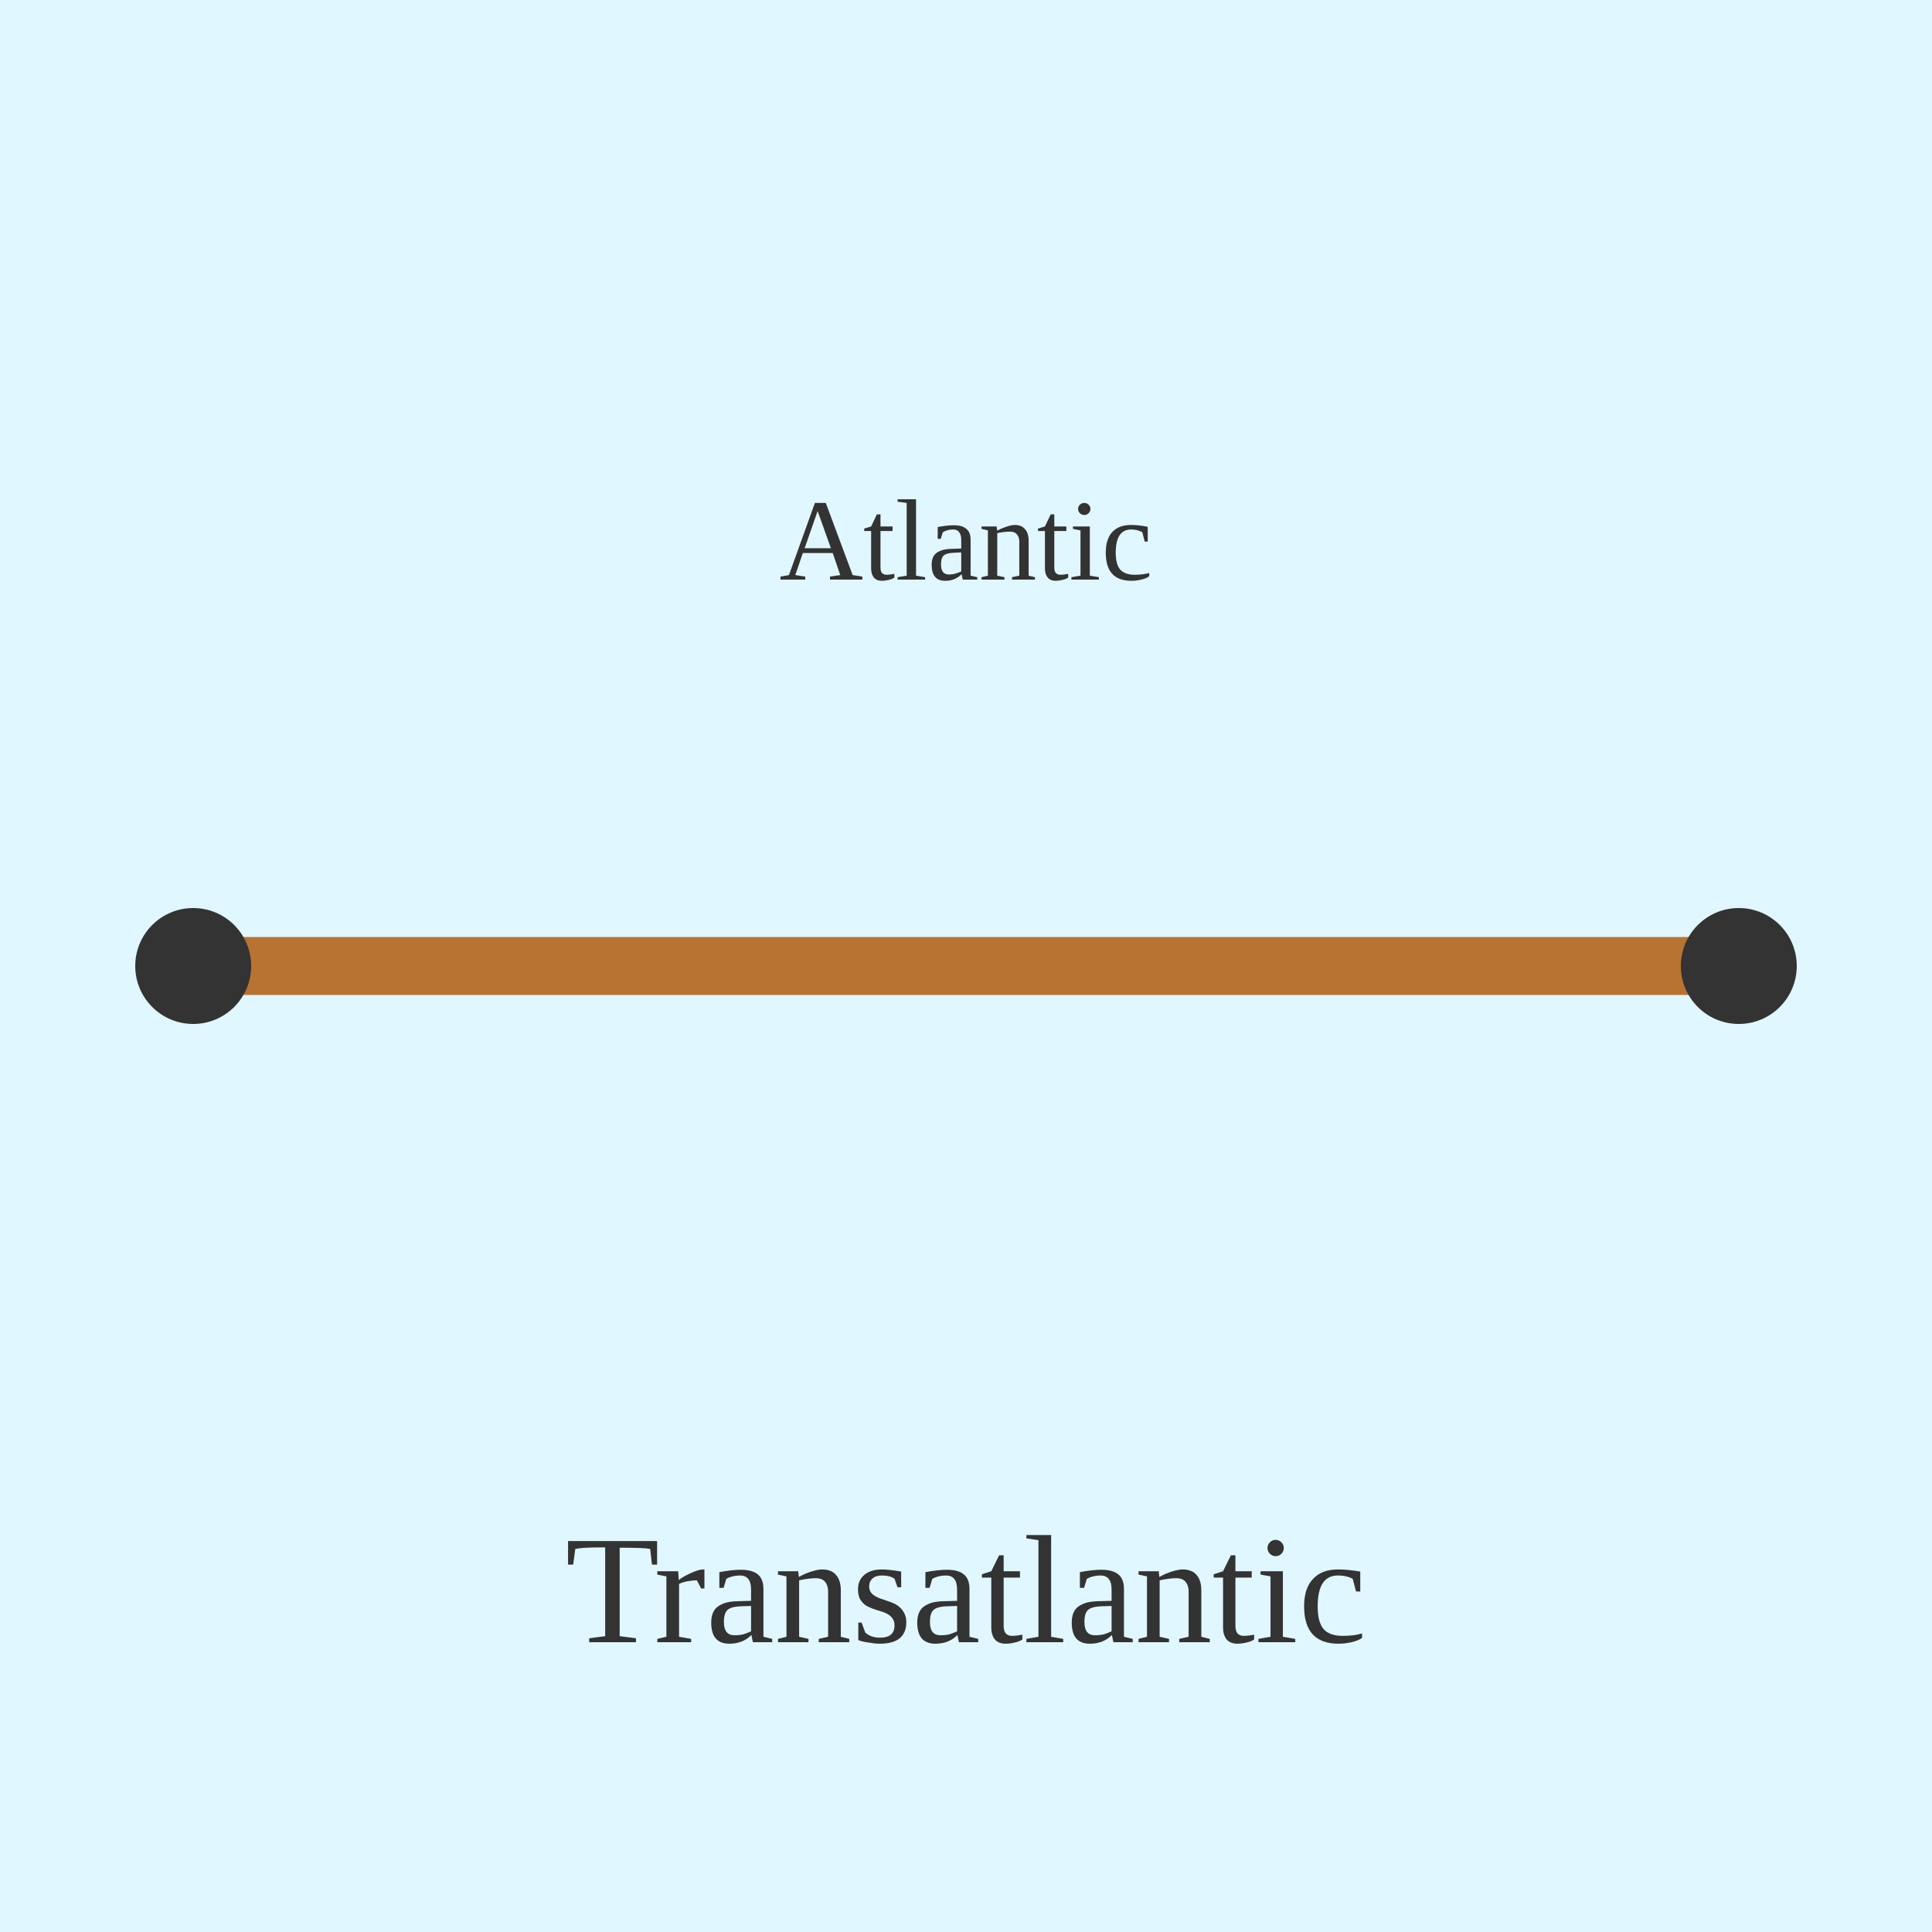
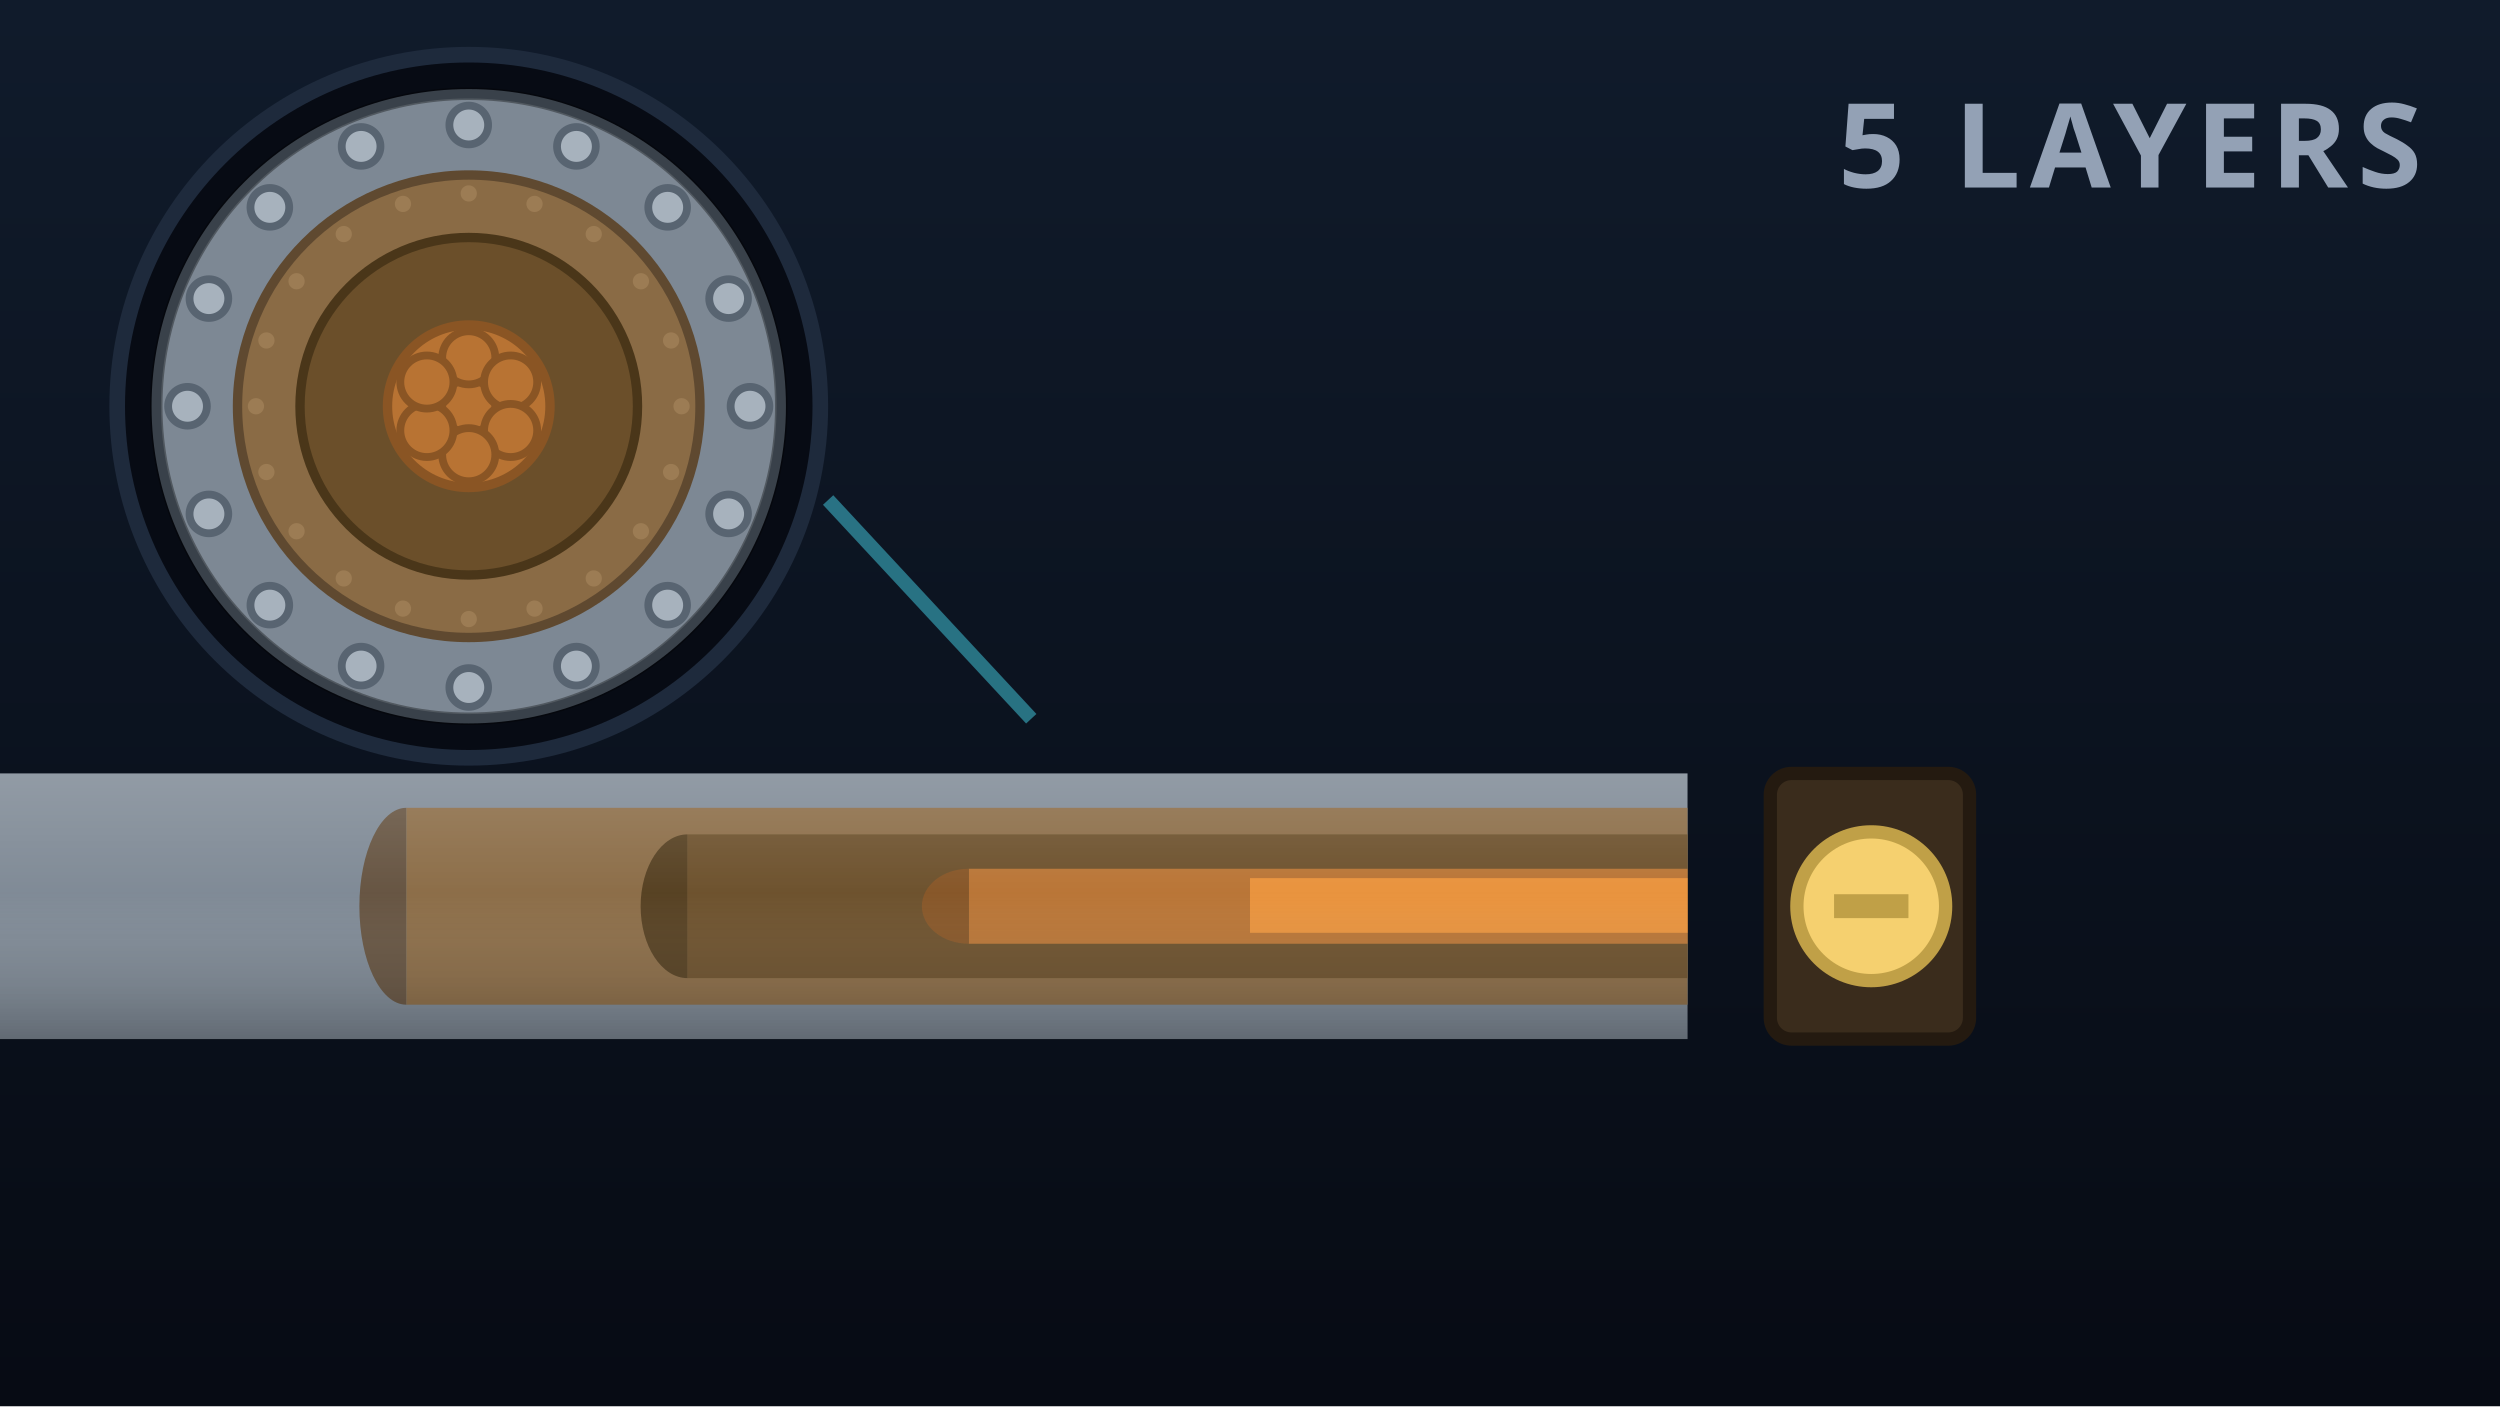
- <svg xmlns="http://www.w3.org/2000/svg" viewBox="0 0 100 100" width="100" height="100">
-   <rect width="100" height="100" fill="#e0f7ff" />
-   <path d="M10 50 L90 50" stroke="#b87333" stroke-width="3" />
-   <circle cx="10" cy="50" r="3" fill="#333" />
-   <circle cx="90" cy="50" r="3" fill="#333" />
-   <text x="50" y="30" text-anchor="middle" font-size="6" fill="#333">Atlantic</text>
-   <text x="50" y="85" text-anchor="middle" font-size="8" fill="#333">Transatlantic</text>
+ <svg xmlns="http://www.w3.org/2000/svg" viewBox="0 0 160 90" width="160" height="90" role="img">
+   <defs>
+     <linearGradient id="bg" x1="0" y1="0" x2="0" y2="1">
+       <stop offset="0%" stop-color="#101b2b" />
+       <stop offset="100%" stop-color="#070b14" />
+     </linearGradient>
+     <linearGradient id="sheen" x1="0" y1="0" x2="0" y2="1">
+       <stop offset="0%" stop-color="#ffffff" stop-opacity="0.16" />
+       <stop offset="45%" stop-color="#ffffff" stop-opacity="0.02" />
+       <stop offset="100%" stop-color="#000000" stop-opacity="0.22" />
+     </linearGradient>
+   </defs>
+   <rect width="160" height="90" fill="url(#bg)" />
+   <rect x="0" y="49.5" width="108" height="17" fill="#7d8894" />
+   <rect x="26" y="51.7" width="82" height="12.6" fill="#8a6b45" />
+   <path d="M26 51.7 a 3 6.3 0 0 0 0 12.6" fill="#5f4930" opacity="0.85" />
+   <rect x="44" y="53.4" width="64" height="9.2" fill="#6b4f2a" />
+   <path d="M44 53.4 a 3 4.6 0 0 0 0 9.2" fill="#4a3619" opacity="0.85" />
+   <rect x="62" y="55.6" width="46" height="4.8" fill="#b87333" />
+   <path d="M62 55.6 a 3 2.4 0 0 0 0 4.8" fill="#8a5524" opacity="0.85" />
+   <rect x="80" y="56.2" width="28" height="3.5" fill="#e8913a" />
+   <rect x="0" y="49.5" width="108" height="17" fill="url(#sheen)" />
+   <g transform="translate(132.00,58.00)">
+     <rect x="-18.70" y="-8.50" width="12.75" height="17.00" rx="1.36" fill="#3a2c1c" stroke="#241a10" stroke-width="0.85" />
+     <circle cx="-12.24" cy="0" r="4.76" fill="#f5d06f" stroke="#c0a047" stroke-width="0.85" />
+     <rect x="-14.62" y="-0.77" width="4.76" height="1.53" fill="#c0a047" />
+   </g>
+   <circle cx="30" cy="26" r="22.5" fill="#070b14" stroke="#1e2a3c" stroke-width="1" />
+   <circle cx="30.00" cy="26.00" r="20.00" fill="#7d8894" stroke="#586471" stroke-width="0.60" />
+   <circle cx="30.00" cy="8.00" r="1.24" fill="#a7b2bd" stroke="#586471" stroke-width="0.5" />
+   <circle cx="36.89" cy="9.37" r="1.24" fill="#a7b2bd" stroke="#586471" stroke-width="0.5" />
+   <circle cx="42.73" cy="13.27" r="1.24" fill="#a7b2bd" stroke="#586471" stroke-width="0.5" />
+   <circle cx="46.63" cy="19.11" r="1.24" fill="#a7b2bd" stroke="#586471" stroke-width="0.5" />
+   <circle cx="48.00" cy="26.00" r="1.24" fill="#a7b2bd" stroke="#586471" stroke-width="0.5" />
+   <circle cx="46.63" cy="32.89" r="1.24" fill="#a7b2bd" stroke="#586471" stroke-width="0.5" />
+   <circle cx="42.73" cy="38.73" r="1.24" fill="#a7b2bd" stroke="#586471" stroke-width="0.5" />
+   <circle cx="36.89" cy="42.63" r="1.24" fill="#a7b2bd" stroke="#586471" stroke-width="0.5" />
+   <circle cx="30.00" cy="44.00" r="1.24" fill="#a7b2bd" stroke="#586471" stroke-width="0.5" />
+   <circle cx="23.11" cy="42.63" r="1.24" fill="#a7b2bd" stroke="#586471" stroke-width="0.5" />
+   <circle cx="17.27" cy="38.73" r="1.24" fill="#a7b2bd" stroke="#586471" stroke-width="0.5" />
+   <circle cx="13.37" cy="32.89" r="1.24" fill="#a7b2bd" stroke="#586471" stroke-width="0.5" />
+   <circle cx="12.00" cy="26.00" r="1.24" fill="#a7b2bd" stroke="#586471" stroke-width="0.5" />
+   <circle cx="13.37" cy="19.11" r="1.24" fill="#a7b2bd" stroke="#586471" stroke-width="0.5" />
+   <circle cx="17.27" cy="13.27" r="1.24" fill="#a7b2bd" stroke="#586471" stroke-width="0.5" />
+   <circle cx="23.11" cy="9.37" r="1.24" fill="#a7b2bd" stroke="#586471" stroke-width="0.5" />
+   <circle cx="30.00" cy="26.00" r="14.80" fill="#8a6b45" stroke="#5f4930" stroke-width="0.60" />
+   <circle cx="30.00" cy="12.38" r="0.52" fill="#ab8a60" opacity="0.55" />
+   <circle cx="34.21" cy="13.05" r="0.52" fill="#ab8a60" opacity="0.55" />
+   <circle cx="38.00" cy="14.98" r="0.52" fill="#ab8a60" opacity="0.55" />
+   <circle cx="41.02" cy="18.00" r="0.52" fill="#ab8a60" opacity="0.55" />
+   <circle cx="42.95" cy="21.79" r="0.52" fill="#ab8a60" opacity="0.55" />
+   <circle cx="43.62" cy="26.00" r="0.52" fill="#ab8a60" opacity="0.55" />
+   <circle cx="42.95" cy="30.21" r="0.52" fill="#ab8a60" opacity="0.55" />
+   <circle cx="41.02" cy="34.00" r="0.52" fill="#ab8a60" opacity="0.55" />
+   <circle cx="38.00" cy="37.02" r="0.52" fill="#ab8a60" opacity="0.55" />
+   <circle cx="34.21" cy="38.95" r="0.52" fill="#ab8a60" opacity="0.55" />
+   <circle cx="30.00" cy="39.62" r="0.52" fill="#ab8a60" opacity="0.55" />
+   <circle cx="25.79" cy="38.95" r="0.52" fill="#ab8a60" opacity="0.55" />
+   <circle cx="22.00" cy="37.02" r="0.52" fill="#ab8a60" opacity="0.55" />
+   <circle cx="18.98" cy="34.00" r="0.52" fill="#ab8a60" opacity="0.55" />
+   <circle cx="17.05" cy="30.21" r="0.52" fill="#ab8a60" opacity="0.55" />
+   <circle cx="16.38" cy="26.00" r="0.52" fill="#ab8a60" opacity="0.55" />
+   <circle cx="17.05" cy="21.79" r="0.52" fill="#ab8a60" opacity="0.55" />
+   <circle cx="18.98" cy="18.00" r="0.52" fill="#ab8a60" opacity="0.55" />
+   <circle cx="22.00" cy="14.98" r="0.52" fill="#ab8a60" opacity="0.55" />
+   <circle cx="25.79" cy="13.05" r="0.52" fill="#ab8a60" opacity="0.55" />
+   <circle cx="30.00" cy="26.00" r="10.80" fill="#6b4f2a" stroke="#4a3619" stroke-width="0.60" />
+   <circle cx="30.00" cy="26.00" r="5.20" fill="#b87333" stroke="#8a5524" stroke-width="0.60" />
+   <circle cx="30.00" cy="26.00" r="1.70" fill="#b87333" stroke="#8a5524" stroke-width="0.5" />
+   <circle cx="30.00" cy="22.90" r="1.70" fill="#b87333" stroke="#8a5524" stroke-width="0.5" />
+   <circle cx="32.68" cy="24.45" r="1.70" fill="#b87333" stroke="#8a5524" stroke-width="0.5" />
+   <circle cx="32.68" cy="27.55" r="1.70" fill="#b87333" stroke="#8a5524" stroke-width="0.5" />
+   <circle cx="30.00" cy="29.10" r="1.70" fill="#b87333" stroke="#8a5524" stroke-width="0.5" />
+   <circle cx="27.32" cy="27.55" r="1.70" fill="#b87333" stroke="#8a5524" stroke-width="0.5" />
+   <circle cx="27.32" cy="24.45" r="1.70" fill="#b87333" stroke="#8a5524" stroke-width="0.5" />
+   <circle cx="30" cy="26" r="20" fill="none" stroke="#000" stroke-opacity="0.35" stroke-width="0.8" />
+   <path d="M53 32 L66 46" stroke="#3fbfd4" stroke-width="0.9" opacity="0.55" />
+   <text x="155" y="12" text-anchor="end" font-family="ui-sans-serif,system-ui,sans-serif" font-size="7.5" font-weight="700" fill="#93a1b5" letter-spacing="0.6">5 LAYERS</text>
</svg>
